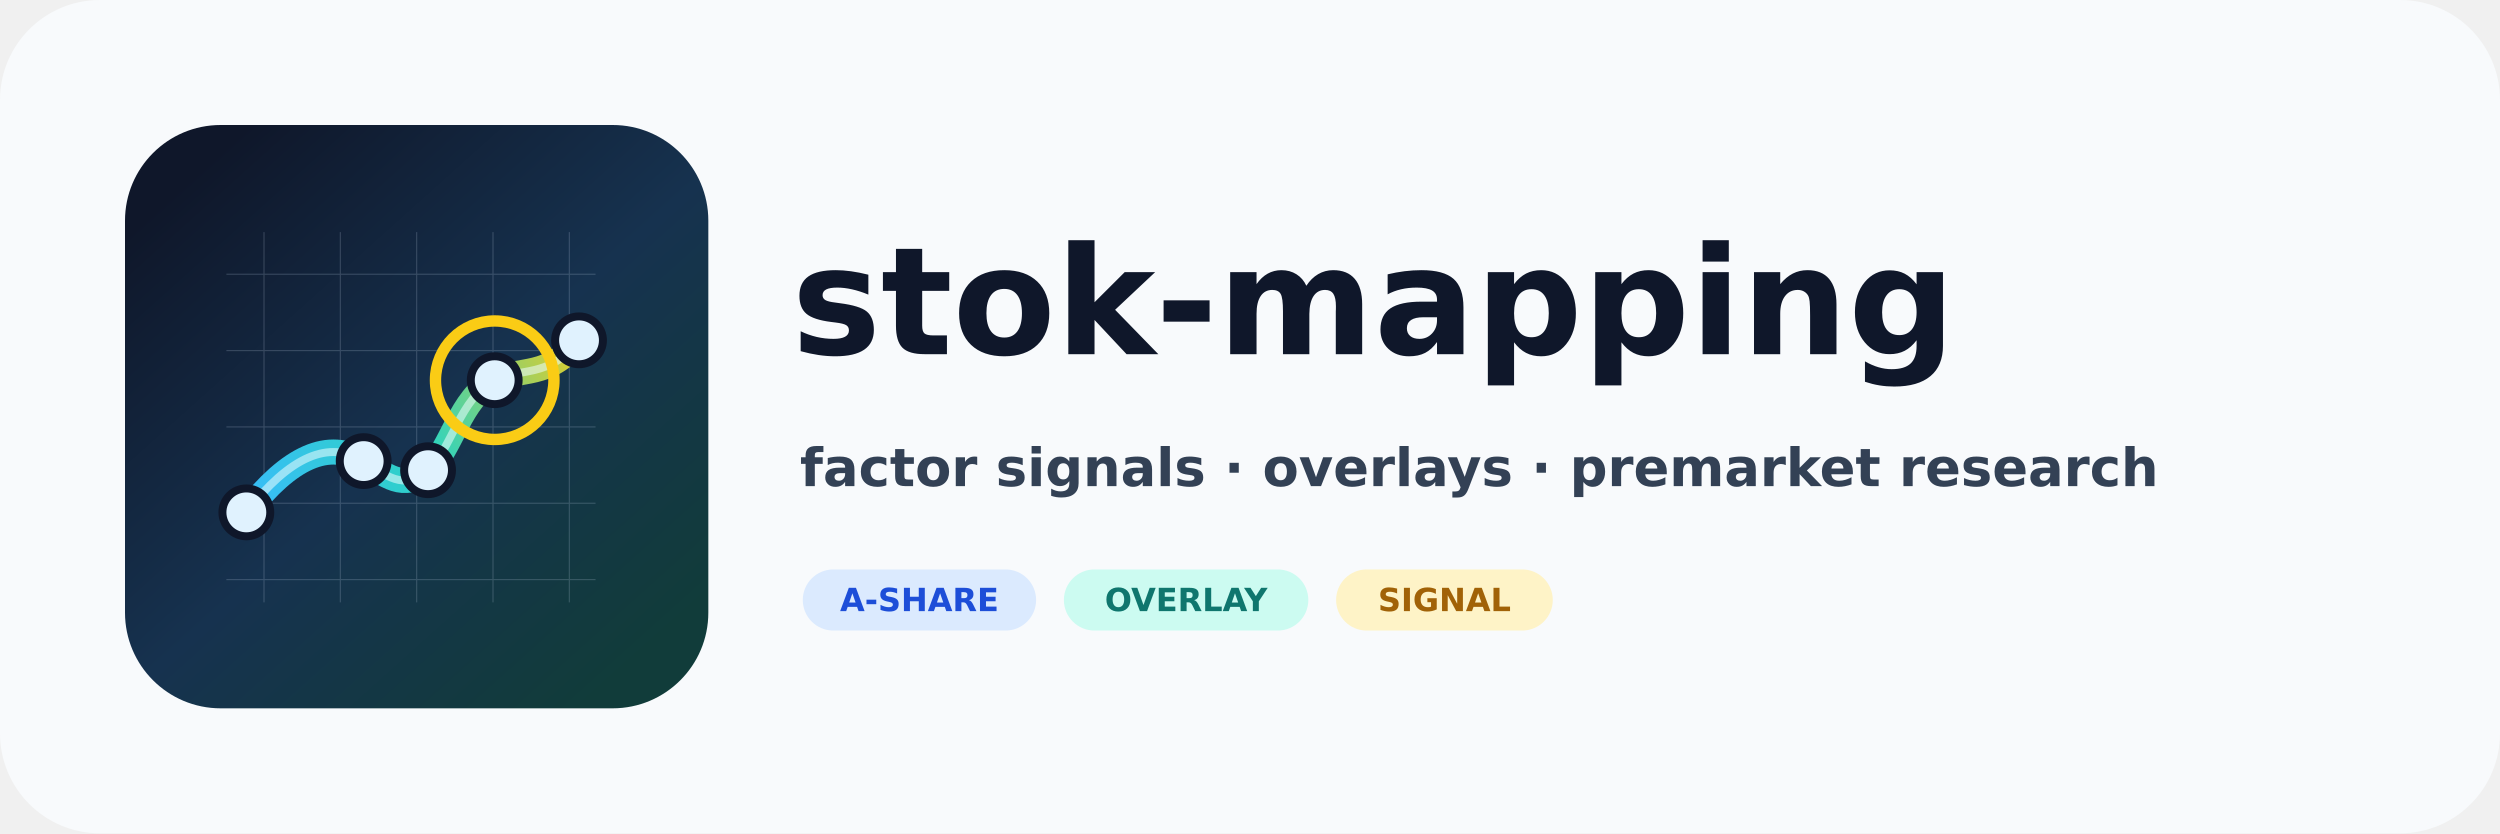
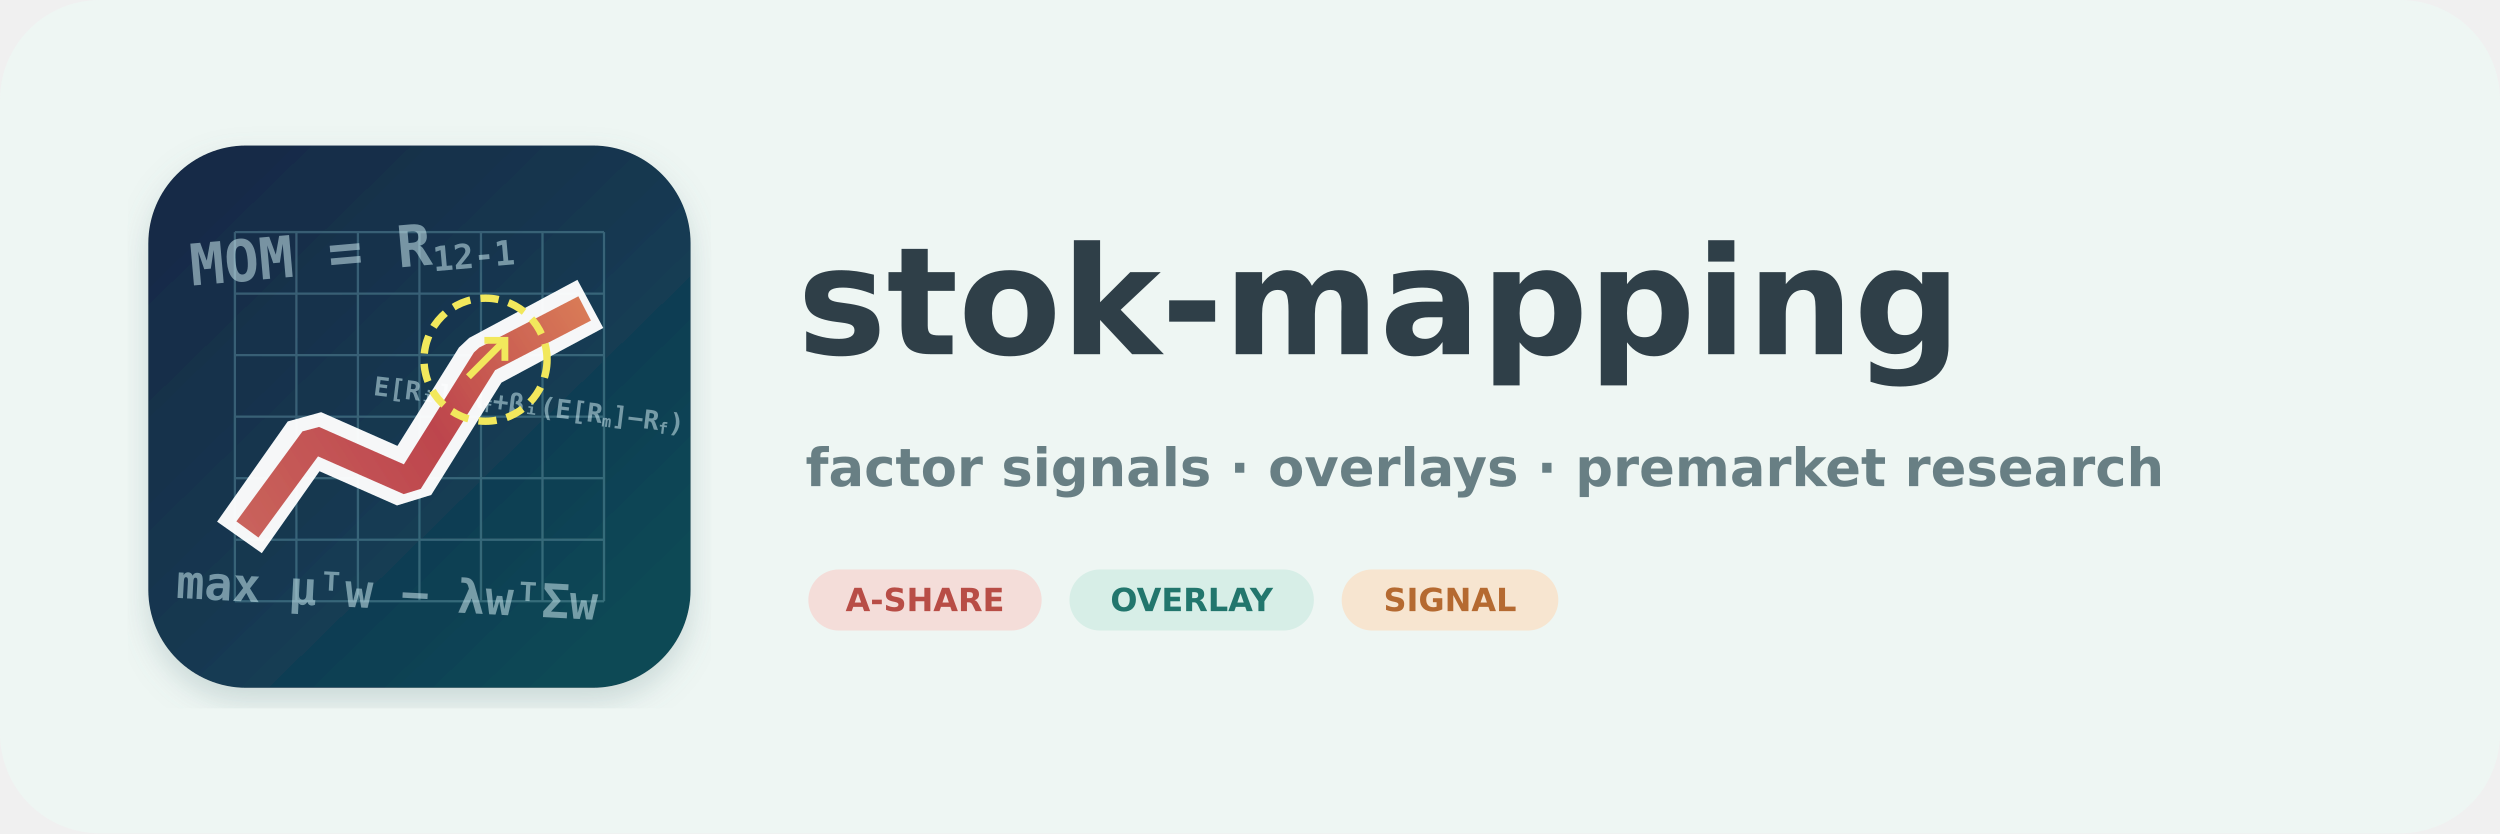
<svg xmlns="http://www.w3.org/2000/svg" viewBox="0 0 1800 600" role="img" aria-labelledby="title desc">
-   <rect width="1800" height="600" rx="72" fill="#f8fafc" />
-   <svg x="90" y="90" width="420" height="420" viewBox="0 0 1024 1024">
+   <rect width="1800" height="600" rx="72" fill="#eef6f3" />
+   <svg x="92" y="90" width="420" height="420" viewBox="0 0 1024 1024">
    <defs>
-       <linearGradient id="bg2" x1="128" y1="80" x2="900" y2="940" gradientUnits="userSpaceOnUse">
-         <stop offset="0" stop-color="#0f172a" />
-         <stop offset="0.52" stop-color="#16324f" />
-         <stop offset="1" stop-color="#113c3a" />
+       <linearGradient id="bg2" x1="116" y1="96" x2="900" y2="900" gradientUnits="userSpaceOnUse">
+         <stop offset="0" stop-color="#172a46" />
+         <stop offset="0.58" stop-color="#123a52" />
+         <stop offset="1" stop-color="#0f4a55" />
      </linearGradient>
-       <linearGradient id="signal2" x1="212" y1="642" x2="802" y2="320" gradientUnits="userSpaceOnUse">
-         <stop offset="0" stop-color="#38bdf8" />
-         <stop offset="0.48" stop-color="#2dd4bf" />
-         <stop offset="1" stop-color="#facc15" />
+       <linearGradient id="signal2" x1="214" y1="704" x2="808" y2="322" gradientUnits="userSpaceOnUse">
+         <stop offset="0" stop-color="#c9625b" />
+         <stop offset="0.52" stop-color="#bd454d" />
+         <stop offset="1" stop-color="#d97b57" />
      </linearGradient>
+       <filter id="iconShadow" x="-18%" y="-18%" width="136%" height="136%">
+         <feDropShadow dx="0" dy="24" stdDeviation="26" flood-color="#718b8f" flood-opacity="0.28" />
+       </filter>
    </defs>
-     <rect width="1024" height="1024" rx="168" fill="url(#bg2)" />
-     <g opacity="0.18" stroke="#dbeafe" stroke-width="2">
-       <path d="M178 262h648M178 396h648M178 530h648M178 664h648M178 798h648" />
-       <path d="M244 188v650M378 188v650M512 188v650M646 188v650M780 188v650" />
+     <g filter="url(#iconShadow)">
+       <rect x="36" y="36" width="952" height="952" rx="172" fill="url(#bg2)" />
+       <g opacity="0.30" fill="none" stroke="#8ec8d4" stroke-width="4">
+         <path d="M188 188H836M188 296H836M188 404H836M188 512H836M188 620H836M188 728H836M188 836H836" />
+         <path d="M188 188V836M296 188V836M404 188V836M512 188V836M620 188V836M728 188V836M836 188V836" />
+       </g>
+       <g opacity="0.54" fill="#cbe9ef" font-family="DejaVu Sans Mono, ui-monospace, monospace" font-weight="700">
+         <text x="112" y="282" font-size="101" transform="rotate(-5 112 282)">MOM = R<tspan baseline-shift="sub" font-size="60">12-1</tspan>
+         </text>
+         <text x="430" y="474" font-size="46" transform="rotate(7 430 474)">E[Rᵢ]=R<tspan baseline-shift="sub" font-size="28">f</tspan>+βᵢ(E[R<tspan baseline-shift="sub" font-size="28">m</tspan>]−R<tspan baseline-shift="sub" font-size="28">f</tspan>)</text>
+         <text x="84" y="830" font-size="82" transform="rotate(3 84 830)">max μᵀw − λwᵀΣw</text>
+       </g>
+       <path d="M196 724L320 548L492 624L622 416L812 314" fill="none" stroke="#ffffff" stroke-width="96" stroke-linecap="butt" stroke-linejoin="bevel" opacity="0.96" />
+       <path d="M210 710L326 552L494 626L628 412L802 322" fill="none" stroke="url(#signal2)" stroke-width="48" stroke-linecap="butt" stroke-linejoin="bevel" />
+       <g fill="none" stroke="#f2e85c" stroke-linecap="butt" stroke-linejoin="miter">
+         <circle cx="628" cy="412" r="108" stroke-width="13" stroke-dasharray="32 18" />
+         <path d="M598 442L662 378" stroke-width="12" />
+         <path d="M626 378H662V414" stroke-width="12" />
+       </g>
    </g>
-     <path d="M213 680c76-98 145-128 206-90 38 24 70 54 113 16 43-39 55-126 117-158 44-23 95-2 148-70" fill="none" stroke="url(#signal2)" stroke-width="44" stroke-linecap="round" stroke-linejoin="round" />
-     <path d="M213 680c76-98 145-128 206-90 38 24 70 54 113 16 43-39 55-126 117-158 44-23 95-2 148-70" fill="none" stroke="#ecfeff" stroke-width="14" stroke-linecap="round" stroke-linejoin="round" opacity="0.55" />
-     <g fill="#e0f2fe" stroke="#0f172a" stroke-width="14">
-       <circle cx="213" cy="680" r="42" />
-       <circle cx="419" cy="590" r="42" />
-       <circle cx="532" cy="606" r="42" />
-       <circle cx="649" cy="448" r="42" />
-       <circle cx="797" cy="378" r="42" />
-     </g>
-     <circle cx="649" cy="448" r="104" fill="none" stroke="#facc15" stroke-width="20" />
  </svg>
-   <text x="570" y="255" fill="#0f172a" font-family="DejaVu Sans, Inter, Arial, sans-serif" font-size="108" font-weight="800">stok-mapping</text>
-   <text x="576" y="350" fill="#334155" font-family="DejaVu Sans, Inter, Arial, sans-serif" font-size="38" font-weight="600">factor signals · overlays · premarket research</text>
-   <g transform="translate(578 410)">
-     <rect width="168" height="44" rx="22" fill="#dbeafe" />
-     <text x="84" y="30" text-anchor="middle" fill="#1d4ed8" font-family="DejaVu Sans, Inter, Arial, sans-serif" font-size="23" font-weight="700">A-SHARE</text>
-     <rect x="188" width="176" height="44" rx="22" fill="#ccfbf1" />
-     <text x="276" y="30" text-anchor="middle" fill="#0f766e" font-family="DejaVu Sans, Inter, Arial, sans-serif" font-size="23" font-weight="700">OVERLAY</text>
-     <rect x="384" width="156" height="44" rx="22" fill="#fef3c7" />
-     <text x="462" y="30" text-anchor="middle" fill="#a16207" font-family="DejaVu Sans, Inter, Arial, sans-serif" font-size="23" font-weight="700">SIGNAL</text>
+   <text x="574" y="255" fill="#2f3f48" font-family="DejaVu Sans, Inter, Arial, sans-serif" font-size="108" font-weight="800">stok-mapping</text>
+   <text x="580" y="350" fill="#687f84" font-family="DejaVu Sans, Inter, Arial, sans-serif" font-size="38" font-weight="600">factor signals · overlays · premarket research</text>
+   <g transform="translate(582 410)">
+     <rect width="168" height="44" rx="22" fill="#f4ddd9" />
+     <text x="84" y="30" text-anchor="middle" fill="#b84d46" font-family="DejaVu Sans, Inter, Arial, sans-serif" font-size="23" font-weight="700">A-SHARE</text>
+     <rect x="188" width="176" height="44" rx="22" fill="#d7eee7" />
+     <text x="276" y="30" text-anchor="middle" fill="#22766d" font-family="DejaVu Sans, Inter, Arial, sans-serif" font-size="23" font-weight="700">OVERLAY</text>
+     <rect x="384" width="156" height="44" rx="22" fill="#f7e5d0" />
+     <text x="462" y="30" text-anchor="middle" fill="#b56a31" font-family="DejaVu Sans, Inter, Arial, sans-serif" font-size="23" font-weight="700">SIGNAL</text>
  </g>
</svg>
